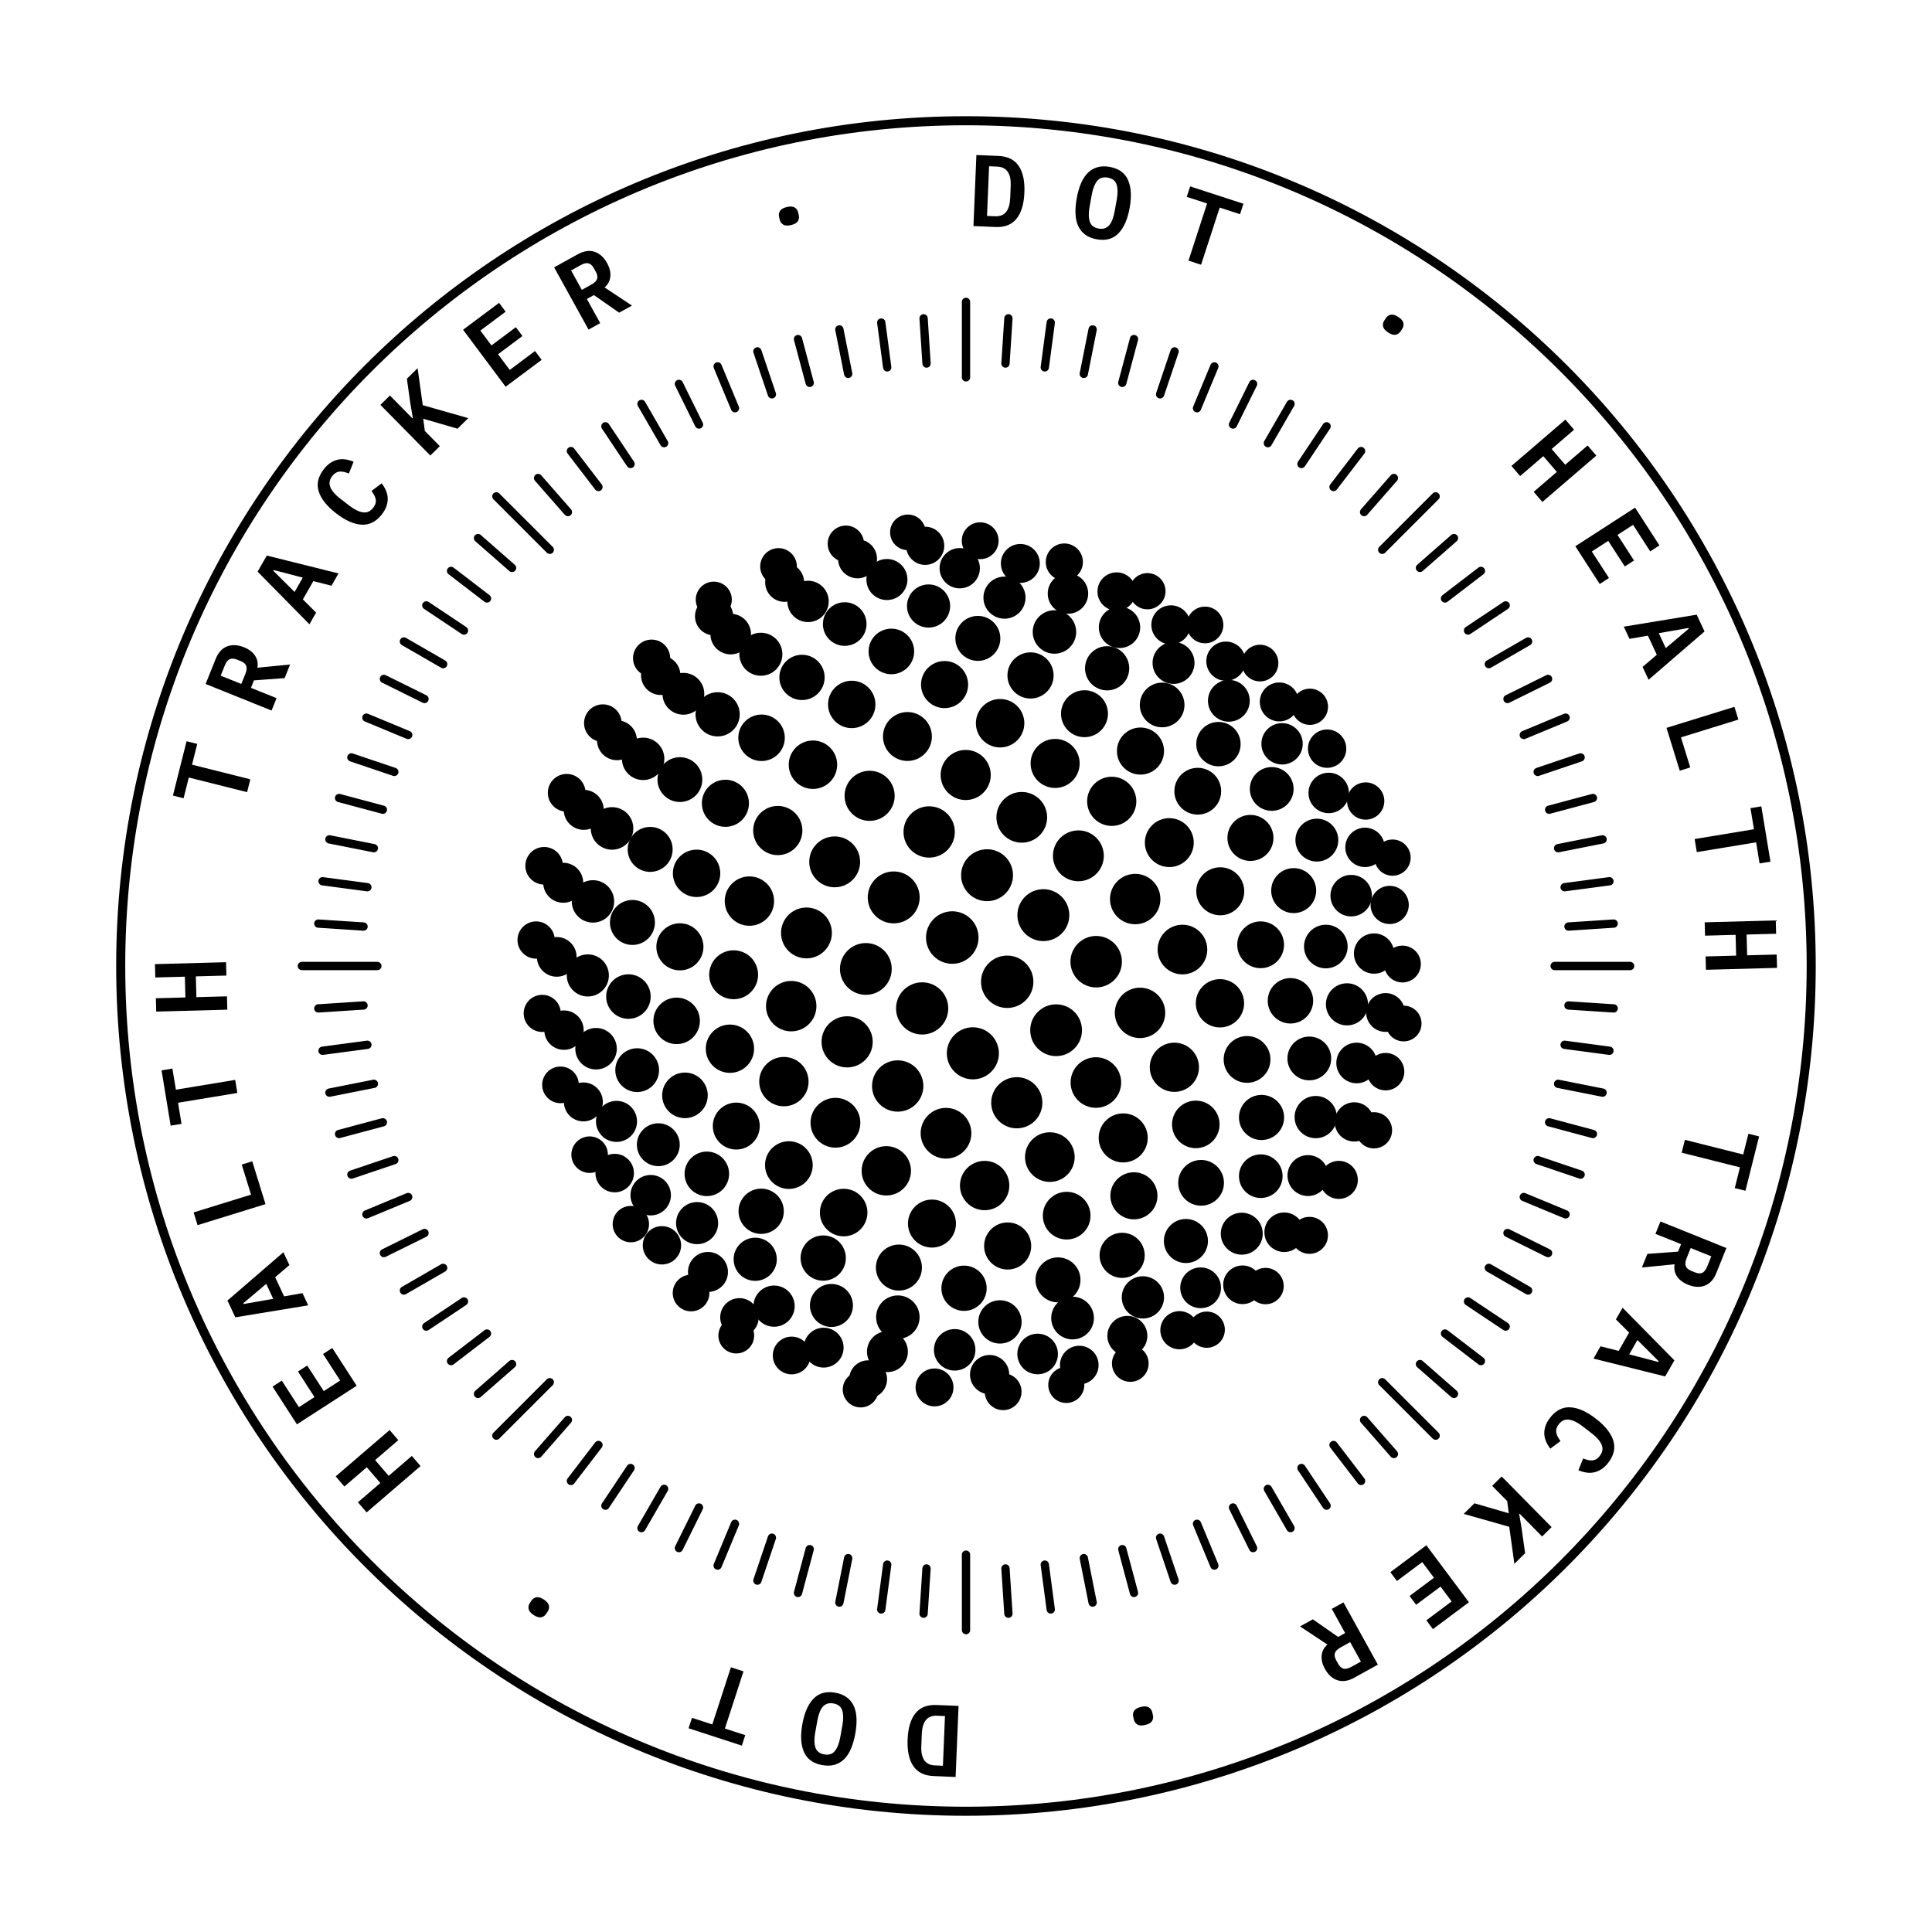
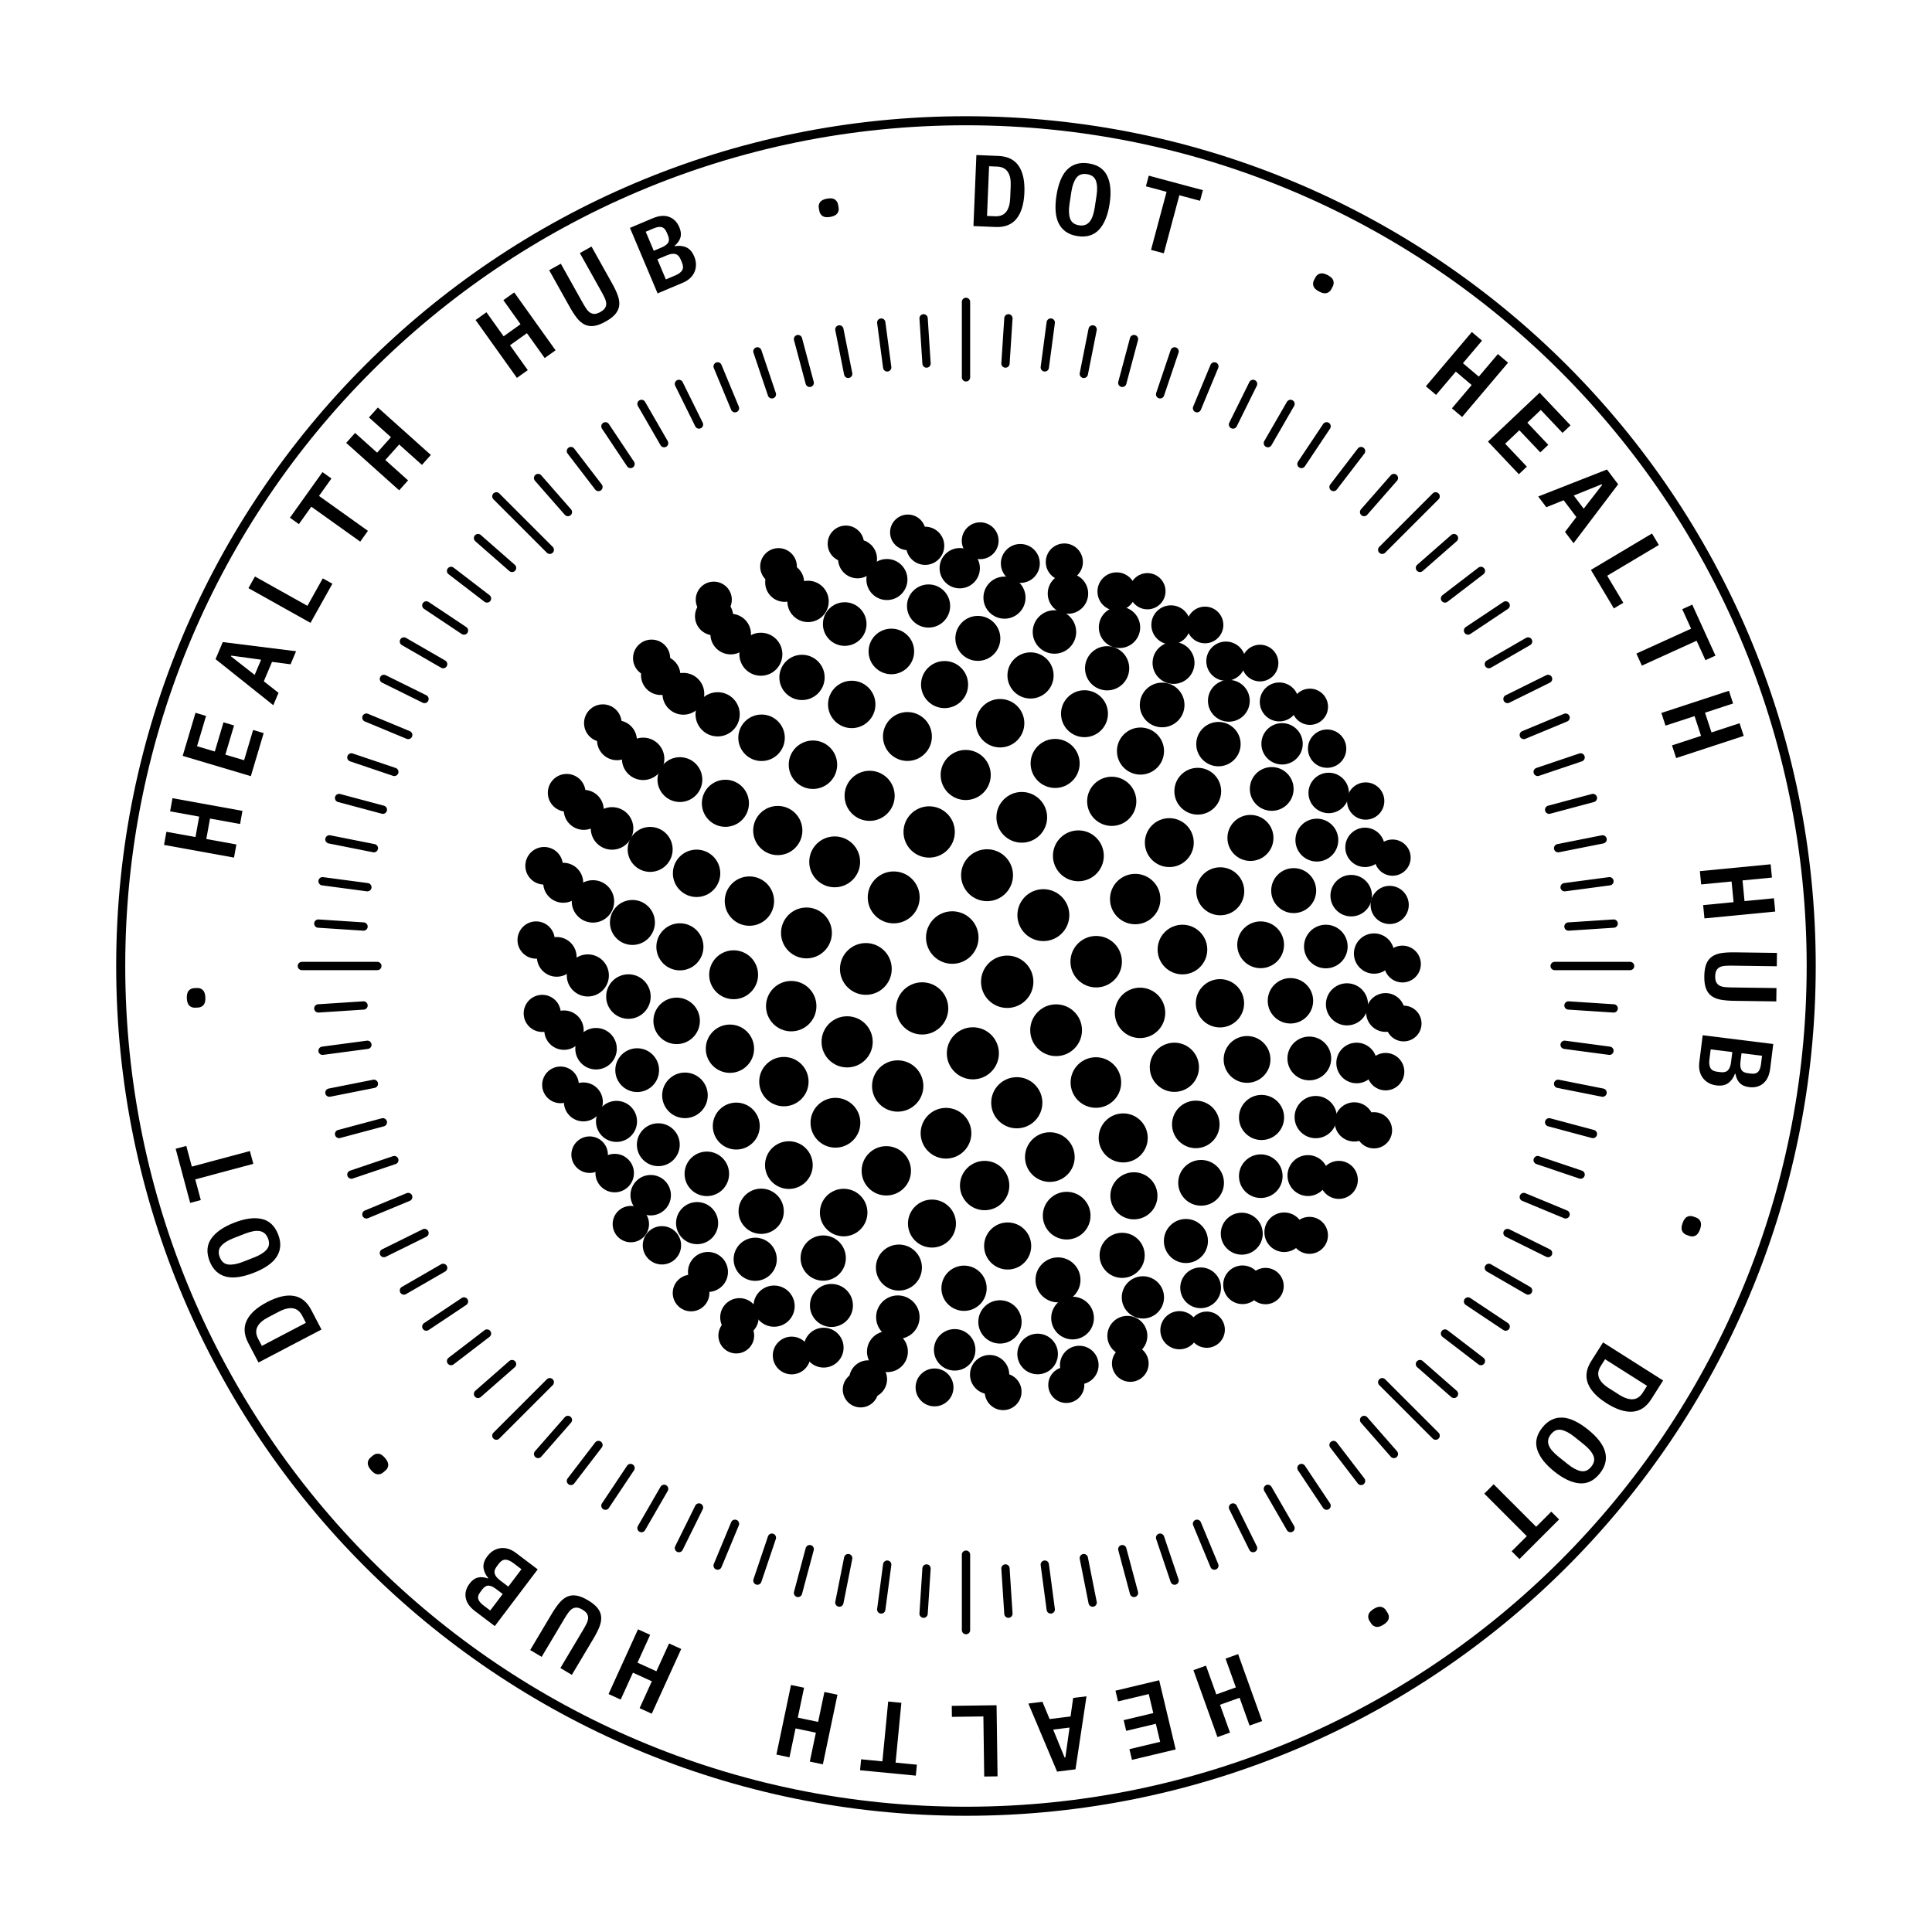
<svg xmlns="http://www.w3.org/2000/svg" viewBox="0 0 256 256" width="256" height="256">
-   <path d="M129.376 20.542 132.303 20.663Q134.138 20.739 134.984 21.99Q135.831 23.241 135.737 25.521Q135.642 27.814 134.695 28.984Q133.748 30.154 131.914 30.078L128.987 29.957ZM131.851 28.657Q132.822 28.697 133.314 28.082Q133.805 27.468 133.856 26.254L133.923 24.621Q133.973 23.421 133.534 22.768Q133.094 22.115 132.123 22.074L131.058 22.03L130.786 28.613ZM145.315 31.706Q144.412 31.544 143.806 31.099Q143.2 30.654 142.878 29.965Q142.556 29.276 142.511 28.349Q142.465 27.422 142.67 26.279Q142.873 25.15 143.24 24.29Q143.608 23.43 144.149 22.897Q144.691 22.363 145.414 22.157Q146.137 21.951 147.04 22.113Q148.847 22.438 149.471 23.853Q150.094 25.269 149.686 27.541Q149.277 29.813 148.2 30.922Q147.122 32.031 145.315 31.706ZM145.571 30.285Q146.036 30.368 146.387 30.246Q146.738 30.124 146.991 29.827Q147.243 29.529 147.417 29.06Q147.59 28.59 147.698 27.992L147.982 26.411Q148.197 25.215 147.956 24.459Q147.715 23.702 146.785 23.535Q145.855 23.368 145.365 23.993Q144.875 24.618 144.66 25.814L144.374 27.408Q144.159 28.604 144.4 29.361Q144.641 30.117 145.571 30.285ZM161.615 27.504 159.151 35.078 157.482 34.536 159.946 26.961 157.25 26.084 157.701 24.698 164.762 26.995 164.311 28.381ZM183.929 44.049Q183.345 43.66 183.263 43.248Q183.18 42.836 183.42 42.477L183.644 42.14Q183.884 41.78 184.296 41.698Q184.707 41.615 185.292 42.004Q185.876 42.393 185.958 42.805Q186.041 43.217 185.801 43.577L185.577 43.914Q185.337 44.273 184.926 44.356Q184.514 44.438 183.929 44.049ZM206.293 62.531 204.498 60.442 201.427 63.082 200.274 61.74 207.421 55.599 208.573 56.94 205.604 59.492 207.399 61.58 210.368 59.029 211.521 60.37 204.374 66.512 203.222 65.17ZM208.741 72.38 216.657 67.269 219.886 72.27 218.661 73.061 216.391 69.546 214.327 70.878 216.517 74.269 215.292 75.06 213.102 71.669 210.925 73.075 213.195 76.591 211.97 77.382ZM217.652 88.37 219.537 86.76 218.355 84.227 215.916 84.651 215.162 83.036 224.82 81.448 225.859 83.674 218.446 90.07ZM223.767 83.31 223.722 83.212 219.796 83.898 220.721 85.879ZM220.82 96.446 229.822 93.66 230.345 95.349 222.736 97.704 223.969 101.689 222.577 102.12ZM232.694 111.611 224.835 112.908 224.549 111.177 232.408 109.88 231.946 107.083 233.385 106.845 234.594 114.171 233.155 114.408ZM230.05 126.625 229.976 123.872 225.927 123.981 225.88 122.213 235.299 121.959 235.347 123.727 231.433 123.832 231.507 126.585 235.421 126.48 235.469 128.248 226.049 128.502 226.001 126.734ZM230.555 154.678 222.831 152.737 223.258 151.035 230.983 152.976 231.674 150.227 233.088 150.582 231.279 157.783 229.864 157.428ZM219.356 163.491 220.016 161.85 228.757 165.37 227.421 168.688Q226.907 169.966 225.908 170.35Q224.909 170.733 223.657 170.229Q222.693 169.841 222.214 169.132Q221.736 168.422 221.893 167.525L217.56 167.949L218.287 166.146L222.351 165.847L222.749 164.857ZM223.487 166.712Q223.22 167.375 223.373 167.772Q223.526 168.168 224.115 168.405L224.591 168.597Q225.179 168.834 225.565 168.654Q225.95 168.475 226.217 167.811L226.757 166.471L224.027 165.372ZM212.077 178.389 214.48 179.001 215.867 176.575 214.114 174.826 214.999 173.279 221.866 180.253 220.646 182.386 211.146 180.018ZM219.737 180.467 219.791 180.374 216.967 177.561 215.881 179.46ZM205.383 187.868Q206.511 186.402 208.056 186.476Q209.601 186.549 211.452 187.973Q213.292 189.39 213.764 190.869Q214.235 192.347 213.107 193.813Q212.679 194.369 212.204 194.677Q211.729 194.984 211.228 195.092Q210.727 195.201 210.202 195.12Q209.676 195.039 209.147 194.819L209.771 193.256Q210.086 193.378 210.384 193.455Q210.683 193.532 210.96 193.515Q211.237 193.498 211.493 193.354Q211.748 193.21 211.979 192.911Q212.539 192.183 212.226 191.439Q211.912 190.696 210.949 189.955L209.666 188.966Q208.703 188.225 207.903 188.113Q207.104 188 206.544 188.728Q206.314 189.027 206.24 189.311Q206.166 189.595 206.221 189.867Q206.276 190.139 206.426 190.408Q206.577 190.678 206.776 190.95L205.424 191.954Q205.076 191.499 204.863 191.011Q204.651 190.524 204.627 190.012Q204.604 189.5 204.78 188.962Q204.955 188.424 205.383 187.868ZM199.918 200.516 199.71 198.901 197.72 196.882 198.98 195.641 205.595 202.352 204.335 203.593 201.359 200.574 201.302 200.631 201.622 202.514 202.086 205.811 200.663 207.213 199.982 202.311 193.951 200.597 195.374 199.195ZM189 204.757 194.64 212.306 189.87 215.869 188.998 214.701 192.35 212.196 190.88 210.228 187.646 212.644 186.773 211.476 190.007 209.06 188.456 206.983 185.103 209.488 184.23 208.32ZM176.468 213.184 178.016 212.328 182.575 220.575 179.444 222.306Q178.239 222.972 177.222 222.64Q176.205 222.307 175.552 221.126Q175.049 220.216 175.126 219.364Q175.202 218.512 175.89 217.915L172.262 215.509L173.963 214.569L177.305 216.902L178.238 216.386ZM177.64 218.29Q177.014 218.636 176.883 219.04Q176.751 219.444 177.058 220L177.306 220.449Q177.613 221.004 178.026 221.108Q178.438 221.212 179.064 220.865L180.328 220.166L178.904 217.591ZM151.18 226.176Q151.863 226.015 152.22 226.236Q152.577 226.457 152.677 226.877L152.77 227.271Q152.869 227.692 152.648 228.049Q152.427 228.406 151.744 228.568Q151.061 228.729 150.704 228.508Q150.346 228.287 150.247 227.867L150.154 227.473Q150.055 227.052 150.276 226.695Q150.496 226.338 151.18 226.176ZM126.624 235.458 123.697 235.337Q121.862 235.261 121.016 234.01Q120.169 232.759 120.263 230.479Q120.358 228.186 121.305 227.016Q122.252 225.846 124.086 225.922L127.013 226.043ZM124.149 227.343Q123.178 227.303 122.686 227.918Q122.195 228.532 122.144 229.746L122.077 231.379Q122.027 232.579 122.466 233.232Q122.906 233.885 123.877 233.926L124.942 233.97L125.214 227.387ZM110.685 224.294Q111.588 224.456 112.194 224.901Q112.8 225.346 113.122 226.035Q113.444 226.724 113.489 227.651Q113.535 228.578 113.33 229.721Q113.127 230.85 112.76 231.71Q112.392 232.57 111.851 233.103Q111.309 233.637 110.586 233.843Q109.863 234.049 108.96 233.887Q107.153 233.562 106.529 232.147Q105.906 230.731 106.314 228.459Q106.723 226.187 107.8 225.078Q108.878 223.969 110.685 224.294ZM110.429 225.715Q109.964 225.632 109.613 225.754Q109.262 225.876 109.009 226.173Q108.757 226.471 108.583 226.94Q108.41 227.41 108.302 228.008L108.018 229.589Q107.803 230.785 108.044 231.541Q108.285 232.298 109.215 232.465Q110.145 232.632 110.635 232.007Q111.125 231.382 111.34 230.186L111.626 228.592Q111.841 227.396 111.6 226.639Q111.359 225.883 110.429 225.715ZM94.385 228.496 96.849 220.922 98.518 221.464 96.054 229.039 98.75 229.916 98.299 231.302 91.238 229.005 91.689 227.619ZM72.071 211.951Q72.655 212.34 72.737 212.752Q72.82 213.164 72.58 213.523L72.356 213.86Q72.116 214.22 71.704 214.302Q71.293 214.385 70.708 213.996Q70.124 213.607 70.042 213.195Q69.959 212.783 70.199 212.423L70.423 212.086Q70.663 211.727 71.074 211.644Q71.486 211.562 72.071 211.951ZM49.707 193.469 51.502 195.558 54.573 192.918 55.726 194.26 48.579 200.401 47.427 199.06 50.396 196.508 48.601 194.42 45.632 196.971 44.479 195.63 51.626 189.488 52.778 190.83ZM47.259 183.62 39.343 188.731 36.114 183.73 37.339 182.939 39.609 186.454 41.673 185.122 39.483 181.731 40.708 180.94 42.898 184.331 45.075 182.925 42.805 179.409 44.03 178.618ZM38.348 167.63 36.463 169.24 37.645 171.773 40.084 171.349 40.838 172.964 31.18 174.552 30.141 172.326 37.554 165.93ZM32.233 172.69 32.278 172.788 36.204 172.102 35.279 170.121ZM35.18 159.554 26.178 162.34 25.655 160.651 33.264 158.296 32.031 154.311 33.423 153.88ZM23.306 144.389 31.165 143.092 31.451 144.823 23.592 146.12 24.054 148.917 22.615 149.155 21.406 141.829 22.845 141.592ZM25.95 129.375 26.024 132.128 30.073 132.019 30.12 133.787 20.701 134.041 20.653 132.273 24.567 132.168 24.493 129.415 20.579 129.52 20.531 127.752 29.951 127.498 29.999 129.266ZM25.445 101.322 33.169 103.263 32.742 104.965 25.017 103.024 24.326 105.773 22.912 105.418 24.721 98.217 26.136 98.572ZM36.644 92.509 35.984 94.15 27.243 90.63 28.579 87.312Q29.093 86.034 30.092 85.65Q31.091 85.267 32.343 85.771Q33.307 86.159 33.786 86.868Q34.264 87.578 34.107 88.475L38.44 88.051L37.713 89.854L33.649 90.153L33.251 91.143ZM32.513 89.288Q32.78 88.625 32.627 88.228Q32.474 87.832 31.885 87.595L31.409 87.403Q30.821 87.166 30.435 87.346Q30.05 87.525 29.783 88.189L29.243 89.529L31.973 90.628ZM43.923 77.611 41.52 76.999 40.133 79.425 41.886 81.174 41.001 82.721 34.134 75.747 35.354 73.614 44.854 75.982ZM36.263 75.533 36.209 75.626 39.033 78.439 40.119 76.54ZM50.617 68.132Q49.489 69.598 47.944 69.524Q46.399 69.451 44.548 68.027Q42.708 66.61 42.236 65.131Q41.765 63.653 42.893 62.187Q43.321 61.631 43.796 61.323Q44.271 61.016 44.772 60.908Q45.273 60.799 45.798 60.88Q46.324 60.961 46.853 61.181L46.229 62.744Q45.914 62.622 45.616 62.545Q45.317 62.468 45.04 62.485Q44.763 62.502 44.507 62.646Q44.252 62.79 44.021 63.089Q43.461 63.817 43.774 64.561Q44.088 65.304 45.051 66.045L46.334 67.034Q47.297 67.775 48.097 67.887Q48.896 68 49.456 67.272Q49.686 66.973 49.76 66.689Q49.834 66.405 49.779 66.133Q49.724 65.861 49.574 65.592Q49.423 65.322 49.224 65.05L50.576 64.046Q50.924 64.501 51.137 64.989Q51.349 65.476 51.373 65.988Q51.396 66.5 51.22 67.038Q51.045 67.576 50.617 68.132ZM56.082 55.484 56.29 57.099 58.28 59.118 57.02 60.359 50.405 53.648 51.665 52.407 54.641 55.426 54.698 55.369 54.378 53.486 53.914 50.189 55.337 48.787 56.018 53.689 62.049 55.403 60.626 56.805ZM67 51.243 61.36 43.694 66.13 40.131 67.002 41.299 63.65 43.804 65.12 45.772 68.354 43.356 69.227 44.524 65.993 46.94 67.544 49.017 70.897 46.512 71.77 47.68ZM79.532 42.816 77.984 43.672 73.425 35.425 76.556 33.694Q77.761 33.028 78.778 33.36Q79.795 33.693 80.448 34.874Q80.951 35.784 80.874 36.636Q80.798 37.488 80.11 38.085L83.738 40.491L82.037 41.431L78.695 39.098L77.762 39.614ZM78.36 37.71Q78.986 37.364 79.117 36.96Q79.249 36.556 78.942 36L78.694 35.551Q78.387 34.996 77.974 34.892Q77.562 34.788 76.936 35.135L75.672 35.834L77.096 38.409ZM104.82 29.824Q104.137 29.985 103.78 29.764Q103.423 29.543 103.323 29.123L103.23 28.729Q103.131 28.308 103.352 27.951Q103.573 27.594 104.256 27.432Q104.939 27.271 105.296 27.492Q105.654 27.713 105.753 28.133L105.846 28.527Q105.945 28.948 105.724 29.305Q105.504 29.662 104.82 29.824Z" fill="#000" />
+   <path d="M129.376 20.542 132.303 20.663Q134.138 20.739 134.984 21.99Q135.831 23.241 135.737 25.521Q135.642 27.814 134.695 28.984Q133.748 30.154 131.914 30.078L128.987 29.957ZM131.851 28.657Q132.822 28.697 133.314 28.082Q133.805 27.468 133.856 26.254L133.923 24.621Q133.973 23.421 133.534 22.768Q133.094 22.115 132.123 22.074L131.058 22.03L130.786 28.613ZM142.771 31.284Q141.864 31.145 141.247 30.716Q140.629 30.287 140.289 29.607Q139.949 28.927 139.879 28.001Q139.809 27.075 139.984 25.928Q140.157 24.793 140.502 23.924Q140.846 23.055 141.374 22.507Q141.901 21.96 142.618 21.735Q143.336 21.51 144.243 21.648Q146.058 21.925 146.718 23.324Q147.379 24.722 147.03 27.004Q146.682 29.286 145.634 30.423Q144.586 31.561 142.771 31.284ZM142.99 29.856Q143.457 29.927 143.804 29.796Q144.152 29.664 144.397 29.36Q144.641 29.056 144.802 28.582Q144.963 28.109 145.055 27.508L145.298 25.92Q145.481 24.719 145.22 23.969Q144.959 23.219 144.025 23.076Q143.091 22.934 142.618 23.571Q142.145 24.209 141.961 25.41L141.717 27.012Q141.533 28.213 141.794 28.963Q142.055 29.713 142.99 29.856ZM156.272 25.872 154.211 33.566 152.516 33.112 154.577 25.418 151.839 24.685 152.216 23.276 159.388 25.198 159.011 26.606ZM174.784 38.629Q174.162 38.303 174.036 37.903Q173.911 37.502 174.111 37.119L174.299 36.76Q174.499 36.377 174.9 36.252Q175.301 36.127 175.923 36.452Q176.545 36.778 176.67 37.179Q176.796 37.58 176.595 37.962L176.408 38.321Q176.207 38.704 175.806 38.829Q175.406 38.955 174.784 38.629ZM195.005 51.017 192.903 49.237 190.286 52.327 188.936 51.184 195.026 43.994 196.376 45.137 193.846 48.124 195.947 49.904 198.477 46.916 199.827 48.059 193.737 55.25 192.387 54.107ZM197.165 58.511 204.009 52.034 208.102 56.358 207.043 57.36 204.166 54.32 202.381 56.009 205.156 58.941 204.097 59.943 201.322 57.011 199.44 58.793 202.316 61.833 201.257 62.835ZM207.371 70.482 208.877 68.513 207.191 66.284 204.895 67.209 203.82 65.788 212.931 62.213 214.413 64.173 208.503 71.978ZM212.292 64.254 212.226 64.168 208.531 65.66 209.85 67.404ZM210.805 75.515 218.899 70.691 219.805 72.211 212.962 76.288 215.098 79.871 213.845 80.618ZM224.807 84.899 217.558 88.199 216.831 86.601 224.08 83.302 222.906 80.721 224.233 80.117 227.309 86.875 225.982 87.479ZM225.397 97.505 224.539 94.888 220.69 96.15 220.139 94.47 229.093 91.533 229.644 93.214 225.924 94.434 226.782 97.051 230.502 95.83 231.053 97.511 222.1 100.447 221.549 98.767ZM229.708 119.542 229.443 116.801 225.412 117.191 225.241 115.43 234.621 114.523 234.791 116.283 230.894 116.66 231.159 119.401 235.056 119.024 235.227 120.785 225.847 121.692 225.677 119.932ZM235.433 128.035 229.561 127.954Q229.034 127.947 228.615 127.975Q228.196 128.003 227.904 128.14Q227.612 128.278 227.446 128.566Q227.28 128.854 227.273 129.367Q227.266 129.88 227.424 130.172Q227.582 130.465 227.87 130.611Q228.159 130.756 228.577 130.796Q228.995 130.835 229.521 130.843L235.393 130.923L235.369 132.692L229.767 132.615Q228.768 132.601 228.027 132.469Q227.286 132.337 226.792 131.98Q226.297 131.622 226.056 130.991Q225.815 130.359 225.829 129.347Q225.843 128.335 226.101 127.71Q226.359 127.086 226.864 126.742Q227.368 126.398 228.112 126.287Q228.856 126.175 229.855 126.189L235.457 126.266ZM234.966 138.339 234.56 141.594Q234.394 142.921 233.642 143.555Q232.89 144.189 231.751 144.047Q230.947 143.947 230.514 143.491Q230.081 143.036 229.957 142.286L229.89 142.278Q229.584 143.097 228.994 143.52Q228.404 143.943 227.439 143.822Q226.85 143.749 226.398 143.495Q225.947 143.242 225.643 142.843Q225.339 142.445 225.214 141.919Q225.089 141.394 225.167 140.764L225.615 137.174ZM226.507 140.387Q226.415 141.123 226.644 141.526Q226.872 141.929 227.542 142.012L227.984 142.067Q228.641 142.149 228.961 141.815Q229.282 141.481 229.374 140.744L229.541 139.404L226.674 139.047ZM230.621 140.668Q230.533 141.378 230.745 141.752Q230.957 142.125 231.586 142.203L232.028 142.258Q232.658 142.337 232.955 142.027Q233.252 141.717 233.341 141.007L233.479 139.895L230.76 139.556ZM222.95 162.065Q223.187 161.404 223.567 161.225Q223.947 161.045 224.353 161.191L224.734 161.328Q225.141 161.474 225.32 161.854Q225.5 162.234 225.262 162.894Q225.025 163.555 224.646 163.734Q224.266 163.914 223.859 163.768L223.478 163.631Q223.071 163.485 222.892 163.105Q222.713 162.726 222.95 162.065ZM220.373 182.921 218.805 185.395Q217.822 186.946 216.315 187.054Q214.808 187.162 212.881 185.94Q210.943 184.711 210.403 183.306Q209.863 181.901 210.846 180.351L212.414 177.876ZM212.108 181.007Q211.588 181.828 211.874 182.561Q212.161 183.294 213.187 183.944L214.567 184.819Q215.582 185.462 216.367 185.408Q217.152 185.355 217.673 184.534L218.244 183.633L212.679 180.106ZM204.373 189.151Q204.947 188.434 205.627 188.114Q206.307 187.794 207.066 187.839Q207.825 187.885 208.662 188.287Q209.499 188.689 210.405 189.415Q211.301 190.132 211.881 190.865Q212.462 191.598 212.672 192.328Q212.883 193.059 212.719 193.792Q212.556 194.526 211.982 195.243Q210.834 196.676 209.293 196.549Q207.752 196.422 205.95 194.979Q204.148 193.536 203.687 192.06Q203.226 190.584 204.373 189.151ZM205.501 190.054Q205.205 190.422 205.145 190.789Q205.085 191.156 205.226 191.52Q205.367 191.883 205.697 192.26Q206.027 192.636 206.501 193.016L207.755 194.02Q208.704 194.78 209.484 194.929Q210.264 195.078 210.854 194.34Q211.445 193.602 211.129 192.874Q210.813 192.145 209.865 191.386L208.6 190.373Q207.652 189.614 206.871 189.465Q206.091 189.316 205.501 190.054ZM202.309 203.548 196.677 197.916 197.918 196.675 203.55 202.307 205.554 200.303 206.585 201.334 201.335 206.584 200.304 205.553ZM182.006 213.201Q182.599 212.825 183.008 212.917Q183.418 213.009 183.65 213.374L183.866 213.716Q184.098 214.081 184.006 214.491Q183.914 214.901 183.321 215.276Q182.728 215.652 182.318 215.56Q181.908 215.469 181.677 215.104L181.46 214.762Q181.229 214.397 181.321 213.987Q181.413 213.577 182.006 213.201ZM161.167 224.52 163.759 223.59 162.392 219.777 164.056 219.18 167.239 228.05 165.574 228.647 164.252 224.962 161.66 225.892 162.982 229.577 161.317 230.174 158.135 221.305 159.799 220.708ZM153.597 222.643 155.784 231.809 149.993 233.191 149.655 231.773 153.725 230.801 153.155 228.412 149.229 229.348 148.89 227.93 152.817 226.993 152.215 224.472 148.144 225.444 147.806 224.025ZM138.127 225.496 139.079 227.785 141.852 227.44 142.199 224.988 143.968 224.768 142.508 234.446 140.069 234.75 136.265 225.728ZM141.06 232.871 141.167 232.858 141.722 228.912 139.552 229.182ZM132.051 225.953 132.181 235.376 130.413 235.4 130.303 227.436 126.132 227.493 126.112 226.035ZM116.923 233.388 117.69 225.46 119.437 225.629 118.67 233.557 121.492 233.83 121.351 235.281 113.961 234.566 114.101 233.115ZM105.711 227.596 108.406 228.161 109.238 224.197 110.968 224.56 109.035 233.782 107.304 233.419 108.107 229.588 105.412 229.023 104.609 232.854 102.878 232.491 104.811 223.269 106.542 223.632ZM84.471 220.311 86.977 221.452 88.655 217.766 90.265 218.498 86.361 227.075 84.752 226.342 86.373 222.779 83.867 221.638 82.245 225.201 80.635 224.469 84.539 215.892 86.149 216.625ZM74.254 221.022 77.26 215.977Q77.529 215.525 77.714 215.148Q77.9 214.771 77.926 214.45Q77.953 214.128 77.787 213.84Q77.62 213.552 77.18 213.29Q76.739 213.027 76.407 213.018Q76.074 213.008 75.804 213.185Q75.534 213.362 75.291 213.704Q75.047 214.046 74.778 214.498L71.772 219.543L70.253 218.638L73.12 213.825Q73.632 212.967 74.116 212.391Q74.601 211.816 75.158 211.566Q75.715 211.317 76.382 211.424Q77.049 211.53 77.919 212.049Q78.789 212.567 79.2 213.103Q79.612 213.639 79.658 214.247Q79.703 214.856 79.428 215.556Q79.152 216.256 78.641 217.114L75.773 221.927ZM65.563 215.465 62.947 213.486Q61.881 212.68 61.708 211.711Q61.535 210.743 62.228 209.827Q62.716 209.181 63.327 209.034Q63.938 208.887 64.65 209.154L64.69 209.1Q64.134 208.426 64.063 207.703Q63.992 206.981 64.578 206.206Q64.936 205.732 65.381 205.468Q65.827 205.204 66.324 205.139Q66.821 205.075 67.339 205.23Q67.856 205.385 68.362 205.767L71.248 207.95ZM68.019 207.116Q67.427 206.668 66.964 206.665Q66.501 206.662 66.094 207.2L65.825 207.555Q65.426 208.083 65.555 208.528Q65.684 208.972 66.277 209.42L67.353 210.235L69.096 207.931ZM65.718 210.538Q65.148 210.107 64.719 210.104Q64.289 210.101 63.906 210.607L63.638 210.962Q63.255 211.468 63.375 211.88Q63.495 212.292 64.065 212.724L64.959 213.4L66.612 211.214ZM51.024 193.197Q51.478 193.732 51.443 194.151Q51.409 194.569 51.079 194.849L50.77 195.11Q50.44 195.39 50.022 195.355Q49.603 195.32 49.149 194.785Q48.696 194.249 48.73 193.83Q48.765 193.412 49.095 193.132L49.404 192.871Q49.733 192.592 50.152 192.626Q50.57 192.661 51.024 193.197ZM34.251 180.537 32.892 177.942Q32.04 176.315 32.7 174.956Q33.36 173.597 35.382 172.539Q37.415 171.475 38.902 171.71Q40.389 171.945 41.24 173.571L42.599 176.167ZM40.041 174.336Q39.59 173.475 38.812 173.357Q38.034 173.239 36.957 173.802L35.51 174.56Q34.446 175.117 34.099 175.824Q33.753 176.531 34.204 177.392L34.699 178.337L40.535 175.281ZM36.855 163.566Q37.189 164.421 37.126 165.17Q37.064 165.919 36.645 166.554Q36.226 167.188 35.459 167.712Q34.692 168.236 33.611 168.658Q32.542 169.075 31.617 169.211Q30.692 169.347 29.954 169.164Q29.216 168.981 28.662 168.473Q28.109 167.964 27.775 167.109Q27.108 165.399 27.988 164.128Q28.869 162.856 31.02 162.017Q33.17 161.178 34.679 161.517Q36.188 161.855 36.855 163.566ZM35.51 164.091Q35.338 163.651 35.05 163.415Q34.763 163.18 34.377 163.12Q33.992 163.06 33.501 163.158Q33.01 163.255 32.444 163.476L30.947 164.06Q29.815 164.501 29.296 165.103Q28.777 165.704 29.121 166.584Q29.464 167.464 30.253 167.555Q31.042 167.646 32.174 167.204L33.683 166.615Q34.815 166.173 35.334 165.572Q35.853 164.971 35.51 164.091ZM25.419 154.579 33.112 152.518 33.567 154.213 25.873 156.274 26.607 159.013 25.199 159.39 23.277 152.218 24.685 151.841ZM27.211 132.17Q27.24 132.871 26.955 133.18Q26.671 133.489 26.239 133.507L25.835 133.524Q25.403 133.542 25.094 133.257Q24.785 132.973 24.756 132.271Q24.727 131.57 25.011 131.261Q25.296 130.952 25.727 130.934L26.132 130.917Q26.564 130.899 26.873 131.184Q27.182 131.468 27.211 132.17ZM27.828 108.464 27.337 111.174 31.323 111.895 31.007 113.636 21.735 111.957 22.05 110.217 25.903 110.914 26.393 108.204 22.541 107.507 22.856 105.766 32.128 107.445 31.813 109.185ZM33.238 102.846 24.207 100.157 25.905 94.451 27.303 94.867 26.109 98.878 28.464 99.579 29.615 95.71 31.013 96.126 29.861 99.995 32.345 100.735 33.539 96.724 34.937 97.14ZM38.502 88.022 36.044 87.702 34.957 90.276 36.906 91.803 36.213 93.444 28.561 87.341 29.517 85.078 39.232 86.293ZM30.649 86.874 30.607 86.974 33.747 89.428 34.598 87.413ZM41.144 82.532 32.92 77.933 33.783 76.389 40.735 80.276 42.77 76.635 44.043 77.347ZM42.27 65.713 48.752 70.341 47.732 71.769 41.25 67.141 39.603 69.449 38.416 68.601 42.731 62.558 43.917 63.406ZM52.892 58.899 51.055 60.951 54.072 63.653 52.892 64.97 45.872 58.684 47.052 57.367 49.969 59.979 51.806 57.927 48.889 55.315 50.069 53.998 57.089 60.284 55.909 61.601ZM69.821 44.147 67.58 45.747 69.933 49.044 68.494 50.071 63.018 42.402 64.457 41.375 66.732 44.561 68.974 42.961 66.699 39.774 68.138 38.747 73.614 46.416 72.174 47.443ZM74.314 34.943 77.18 40.069Q77.437 40.528 77.67 40.877Q77.904 41.226 78.169 41.41Q78.435 41.594 78.767 41.594Q79.1 41.594 79.547 41.344Q79.995 41.093 80.169 40.81Q80.344 40.527 80.326 40.205Q80.308 39.882 80.133 39.5Q79.958 39.119 79.701 38.659L76.835 33.533L78.379 32.67L81.113 37.56Q81.601 38.432 81.857 39.14Q82.113 39.847 82.051 40.454Q81.988 41.061 81.562 41.586Q81.136 42.11 80.252 42.604Q79.368 43.098 78.699 43.187Q78.029 43.275 77.479 43.011Q76.929 42.746 76.46 42.157Q75.992 41.568 75.504 40.696L72.77 35.806ZM83.471 30.196 86.493 28.919Q87.724 28.399 88.65 28.734Q89.575 29.069 90.022 30.126Q90.337 30.872 90.159 31.474Q89.981 32.077 89.394 32.56L89.42 32.622Q90.282 32.478 90.943 32.777Q91.605 33.077 91.983 33.972Q92.214 34.519 92.22 35.037Q92.226 35.555 92.033 36.017Q91.84 36.48 91.448 36.851Q91.055 37.222 90.47 37.469L87.137 38.876ZM89.474 36.497Q90.158 36.208 90.392 35.809Q90.626 35.41 90.364 34.788L90.19 34.377Q89.933 33.768 89.483 33.657Q89.034 33.547 88.35 33.836L87.106 34.361L88.23 37.022ZM87.66 32.793Q88.32 32.515 88.537 32.145Q88.754 31.775 88.507 31.19L88.334 30.78Q88.087 30.195 87.67 30.093Q87.253 29.99 86.594 30.269L85.562 30.705L86.628 33.229ZM110.026 28.739Q109.335 28.864 108.99 28.624Q108.645 28.385 108.568 27.96L108.496 27.562Q108.419 27.136 108.658 26.791Q108.897 26.446 109.588 26.321Q110.279 26.196 110.624 26.435Q110.969 26.675 111.046 27.1L111.118 27.498Q111.195 27.923 110.956 28.268Q110.717 28.614 110.026 28.739Z" fill="#000" />
  <path d="M128.00 48.00L128.00 42.00M133.23 48.17L133.62 42.18M138.44 48.68L139.23 42.74M143.61 49.54L144.78 43.65M148.71 50.73L150.26 44.93M153.72 52.25L155.64 46.56M158.61 54.09L160.91 48.55M163.38 56.25L166.04 50.87M168.00 58.72L171.00 53.52M172.45 61.48L175.78 56.49M176.70 64.53L180.35 59.77M180.75 67.85L184.70 63.34M184.57 71.43L188.81 67.19M188.15 75.25L192.66 71.30M191.47 79.30L196.23 75.65M194.52 83.55L199.51 80.22M197.28 88.00L202.48 85.00M199.75 92.62L205.13 89.96M201.91 97.39L207.45 95.09M203.75 102.28L209.44 100.36M205.27 107.29L211.07 105.74M206.46 112.39L212.35 111.22M207.32 117.56L213.26 116.77M207.83 122.77L213.82 122.38M208.00 128.00L214.00 128.00M207.83 133.23L213.82 133.62M207.32 138.44L213.26 139.23M206.46 143.61L212.35 144.78M205.27 148.71L211.07 150.26M203.75 153.72L209.44 155.64M201.91 158.61L207.45 160.91M199.75 163.38L205.13 166.04M197.28 168.00L202.48 171.00M194.52 172.45L199.51 175.78M191.47 176.70L196.23 180.35M188.15 180.75L192.66 184.70M184.57 184.57L188.81 188.81M180.75 188.15L184.70 192.66M176.70 191.47L180.35 196.23M172.45 194.52L175.78 199.51M168.00 197.28L171.00 202.48M163.38 199.75L166.04 205.13M158.61 201.91L160.91 207.45M153.72 203.75L155.64 209.44M148.71 205.27L150.26 211.07M143.61 206.46L144.78 212.35M138.44 207.32L139.23 213.26M133.23 207.83L133.62 213.82M128.00 208.00L128.00 214.00M122.77 207.83L122.38 213.82M117.56 207.32L116.77 213.26M112.39 206.46L111.22 212.35M107.29 205.27L105.74 211.07M102.28 203.75L100.36 209.44M97.39 201.91L95.09 207.45M92.62 199.75L89.96 205.13M88.00 197.28L85.00 202.48M83.55 194.52L80.22 199.51M79.30 191.47L75.65 196.23M75.25 188.15L71.30 192.66M71.43 184.57L67.19 188.81M67.85 180.75L63.34 184.70M64.53 176.70L59.77 180.35M61.48 172.45L56.49 175.78M58.72 168.00L53.52 171.00M56.25 163.38L50.87 166.04M54.09 158.61L48.55 160.91M52.25 153.72L46.56 155.64M50.73 148.71L44.93 150.26M49.54 143.61L43.65 144.78M48.68 138.44L42.74 139.23M48.17 133.23L42.18 133.62M48.00 128.00L42.00 128.00M48.17 122.77L42.18 122.38M48.68 117.56L42.74 116.77M49.54 112.39L43.65 111.22M50.73 107.29L44.93 105.74M52.25 102.28L46.56 100.36M54.09 97.39L48.55 95.09M56.25 92.62L50.87 89.96M58.72 88.00L53.52 85.00M61.48 83.55L56.49 80.22M64.53 79.30L59.77 75.65M67.85 75.25L63.34 71.30M71.43 71.43L67.19 67.19M75.25 67.85L71.30 63.34M79.30 64.53L75.65 59.77M83.55 61.48L80.22 56.49M88.00 58.72L85.00 53.52M92.62 56.25L89.96 50.87M97.39 54.09L95.09 48.55M102.28 52.25L100.36 46.56M107.29 50.73L105.74 44.93M112.39 49.54L111.22 43.65M117.56 48.68L116.77 42.74M122.77 48.17L122.38 42.18M128.00 50.00L128.00 40.00M183.15 72.85L190.23 65.77M206.00 128.00L216.00 128.00M183.15 183.15L190.23 190.23M128.00 206.00L128.00 216.00M72.85 183.15L65.77 190.23M50.00 128.00L40.00 128.00M72.85 72.85L65.77 65.77" fill="none" stroke="#000" stroke-width="1.1" stroke-linecap="round" />
  <path d="M128 16A112 112 0 1 1 127.99 16" fill="none" stroke="#000" stroke-width="1.2" stroke-linecap="round" />
  <g fill="#000">
    <circle cx="131.13" cy="182.14" r="2.60" />
    <circle cx="126.50" cy="178.86" r="2.75" />
    <circle cx="123.83" cy="183.84" r="2.51" />
    <circle cx="137.49" cy="179.41" r="2.69" />
    <circle cx="117.59" cy="179.10" r="2.71" />
    <circle cx="132.92" cy="184.41" r="2.44" />
    <circle cx="132.50" cy="175.16" r="2.87" />
    <circle cx="115.03" cy="182.76" r="2.51" />
    <circle cx="143.01" cy="180.88" r="2.56" />
    <circle cx="118.97" cy="174.53" r="2.88" />
    <circle cx="142.12" cy="174.65" r="2.83" />
    <circle cx="109.14" cy="178.57" r="2.64" />
    <circle cx="141.29" cy="183.51" r="2.39" />
    <circle cx="127.74" cy="170.70" r="3.00" />
    <circle cx="114.04" cy="184.12" r="2.37" />
    <circle cx="149.38" cy="177.01" r="2.65" />
    <circle cx="110.17" cy="172.98" r="2.85" />
    <circle cx="140.19" cy="169.59" r="2.98" />
    <circle cx="104.90" cy="179.61" r="2.50" />
    <circle cx="149.77" cy="180.67" r="2.43" />
    <circle cx="119.11" cy="167.96" r="3.05" />
    <circle cx="151.44" cy="171.91" r="2.80" />
    <circle cx="102.57" cy="173.07" r="2.73" />
    <circle cx="133.52" cy="165.10" r="3.12" />
    <circle cx="156.28" cy="176.26" r="2.53" />
    <circle cx="109.08" cy="166.70" r="3.00" />
    <circle cx="148.69" cy="166.34" r="2.99" />
    <circle cx="97.98" cy="174.56" r="2.55" />
    <circle cx="123.49" cy="162.13" r="3.18" />
    <circle cx="159.09" cy="170.64" r="2.70" />
    <circle cx="100.07" cy="166.86" r="2.86" />
    <circle cx="141.34" cy="161.08" r="3.16" />
    <circle cx="97.56" cy="176.97" r="2.37" />
    <circle cx="159.90" cy="176.19" r="2.40" />
    <circle cx="111.79" cy="160.67" r="3.15" />
    <circle cx="157.14" cy="164.44" r="2.92" />
    <circle cx="93.81" cy="168.54" r="2.65" />
    <circle cx="130.47" cy="157.09" r="3.27" />
    <circle cx="164.64" cy="170.24" r="2.56" />
    <circle cx="100.86" cy="160.50" r="3.00" />
    <circle cx="150.25" cy="158.45" r="3.12" />
    <circle cx="91.57" cy="171.33" r="2.43" />
    <circle cx="117.44" cy="155.14" r="3.27" />
    <circle cx="164.54" cy="163.47" r="2.78" />
    <circle cx="92.37" cy="162.07" r="2.79" />
    <circle cx="139.11" cy="153.32" r="3.29" />
    <circle cx="167.69" cy="170.41" r="2.41" />
    <circle cx="104.53" cy="154.38" r="3.16" />
    <circle cx="159.15" cy="156.73" r="3.03" />
    <circle cx="87.71" cy="165.01" r="2.54" />
    <circle cx="125.35" cy="150.16" r="3.36" />
    <circle cx="170.16" cy="163.28" r="2.62" />
    <circle cx="93.66" cy="155.54" r="2.95" />
    <circle cx="148.83" cy="150.78" r="3.25" />
    <circle cx="110.70" cy="148.77" r="3.30" />
    <circle cx="167.06" cy="155.85" r="2.89" />
    <circle cx="86.22" cy="158.37" r="2.68" />
    <circle cx="134.73" cy="146.12" r="3.39" />
    <circle cx="173.51" cy="163.69" r="2.45" />
    <circle cx="97.56" cy="149.21" r="3.11" />
    <circle cx="158.45" cy="148.99" r="3.15" />
    <circle cx="83.59" cy="162.20" r="2.41" />
    <circle cx="118.95" cy="143.90" r="3.40" />
    <circle cx="173.31" cy="155.77" r="2.71" />
    <circle cx="87.23" cy="151.68" r="2.84" />
    <circle cx="145.21" cy="143.44" r="3.35" />
    <circle cx="103.87" cy="143.32" r="3.27" />
    <circle cx="167.16" cy="148.07" r="2.99" />
    <circle cx="81.45" cy="155.44" r="2.55" />
    <circle cx="128.91" cy="139.57" r="3.45" />
    <circle cx="177.40" cy="156.34" r="2.52" />
    <circle cx="90.76" cy="145.14" r="3.02" />
    <circle cx="155.61" cy="141.42" r="3.26" />
    <circle cx="112.25" cy="138.05" r="3.39" />
    <circle cx="174.34" cy="148.02" r="2.80" />
    <circle cx="81.69" cy="148.59" r="2.72" />
    <circle cx="139.94" cy="136.51" r="3.43" />
    <circle cx="96.72" cy="138.96" r="3.20" />
    <circle cx="165.24" cy="140.38" r="3.10" />
    <circle cx="78.13" cy="153.00" r="2.42" />
    <circle cx="122.19" cy="133.62" r="3.46" />
    <circle cx="179.45" cy="148.66" r="2.60" />
    <circle cx="84.43" cy="141.80" r="2.90" />
    <circle cx="151.06" cy="134.21" r="3.34" />
    <circle cx="104.84" cy="133.32" r="3.34" />
    <circle cx="173.49" cy="140.25" r="2.90" />
    <circle cx="77.30" cy="146.01" r="2.58" />
    <circle cx="133.46" cy="130.09" r="3.47" />
    <circle cx="182.06" cy="149.77" r="2.40" />
    <circle cx="89.66" cy="135.27" r="3.08" />
    <circle cx="161.65" cy="132.94" r="3.20" />
    <circle cx="114.73" cy="128.39" r="3.43" />
    <circle cx="179.76" cy="140.85" r="2.69" />
    <circle cx="78.98" cy="138.96" r="2.75" />
    <circle cx="145.25" cy="127.43" r="3.41" />
    <circle cx="97.21" cy="129.16" r="3.24" />
    <circle cx="170.99" cy="132.61" r="3.01" />
    <circle cx="74.27" cy="143.75" r="2.43" />
    <circle cx="126.18" cy="124.23" r="3.48" />
    <circle cx="183.60" cy="142.00" r="2.48" />
    <circle cx="83.27" cy="132.05" r="2.95" />
    <circle cx="156.68" cy="125.82" r="3.29" />
    <circle cx="106.86" cy="123.62" r="3.37" />
    <circle cx="178.48" cy="133.08" r="2.79" />
    <circle cx="74.73" cy="136.50" r="2.61" />
    <circle cx="138.25" cy="121.26" r="3.44" />
    <circle cx="90.09" cy="125.46" r="3.12" />
    <circle cx="167.04" cy="125.19" r="3.10" />
    <circle cx="118.42" cy="118.91" r="3.44" />
    <circle cx="183.59" cy="134.16" r="2.57" />
    <circle cx="77.89" cy="129.25" r="2.79" />
    <circle cx="150.42" cy="119.13" r="3.34" />
    <circle cx="99.30" cy="119.40" r="3.27" />
    <circle cx="175.68" cy="125.42" r="2.89" />
    <circle cx="71.85" cy="134.28" r="2.46" />
    <circle cx="130.79" cy="115.97" r="3.44" />
    <circle cx="185.99" cy="135.62" r="2.37" />
    <circle cx="83.80" cy="122.23" r="2.98" />
    <circle cx="161.69" cy="118.10" r="3.18" />
    <circle cx="110.60" cy="114.20" r="3.37" />
    <circle cx="182.07" cy="126.35" r="2.67" />
    <circle cx="73.77" cy="126.79" r="2.63" />
    <circle cx="142.89" cy="113.40" r="3.37" />
    <circle cx="92.30" cy="115.72" r="3.14" />
    <circle cx="171.42" cy="118.01" r="2.98" />
    <circle cx="123.12" cy="110.24" r="3.40" />
    <circle cx="185.83" cy="127.74" r="2.44" />
    <circle cx="78.57" cy="119.44" r="2.81" />
    <circle cx="154.94" cy="111.65" r="3.24" />
    <circle cx="103.06" cy="110.05" r="3.26" />
    <circle cx="179.04" cy="118.68" r="2.75" />
    <circle cx="71.04" cy="124.56" r="2.47" />
    <circle cx="135.39" cy="108.30" r="3.36" />
    <circle cx="86.15" cy="112.55" r="2.98" />
    <circle cx="165.69" cy="111.03" r="3.05" />
    <circle cx="115.23" cy="105.45" r="3.32" />
    <circle cx="184.14" cy="119.91" r="2.53" />
    <circle cx="74.63" cy="116.97" r="2.65" />
    <circle cx="147.31" cy="106.18" r="3.26" />
    <circle cx="96.12" cy="106.44" r="3.12" />
    <circle cx="174.49" cy="111.32" r="2.84" />
    <circle cx="127.96" cy="102.69" r="3.32" />
    <circle cx="81.10" cy="109.77" r="2.82" />
    <circle cx="158.71" cy="104.84" r="3.10" />
    <circle cx="107.72" cy="101.33" r="3.21" />
    <circle cx="180.87" cy="112.28" r="2.61" />
    <circle cx="72.10" cy="114.72" r="2.49" />
    <circle cx="139.81" cy="101.16" r="3.25" />
    <circle cx="90.09" cy="103.30" r="2.97" />
    <circle cx="168.51" cy="104.54" r="2.90" />
    <circle cx="120.24" cy="97.59" r="3.24" />
    <circle cx="184.52" cy="113.64" r="2.40" />
    <circle cx="77.35" cy="107.31" r="2.65" />
    <circle cx="151.12" cy="99.52" r="3.12" />
    <circle cx="100.91" cy="97.76" r="3.08" />
    <circle cx="176.06" cy="105.07" r="2.68" />
    <circle cx="132.52" cy="95.83" r="3.21" />
    <circle cx="85.22" cy="100.55" r="2.81" />
    <circle cx="161.45" cy="98.60" r="2.94" />
    <circle cx="112.86" cy="93.34" r="3.14" />
    <circle cx="180.96" cy="106.14" r="2.47" />
    <circle cx="75.09" cy="105.05" r="2.50" />
    <circle cx="143.70" cy="94.57" r="3.11" />
    <circle cx="95.09" cy="94.65" r="2.93" />
    <circle cx="169.88" cy="98.56" r="2.74" />
    <circle cx="125.16" cy="90.71" r="3.12" />
    <circle cx="81.75" cy="98.09" r="2.64" />
    <circle cx="153.99" cy="93.41" r="2.96" />
    <circle cx="106.27" cy="89.76" r="3.00" />
    <circle cx="175.85" cy="99.20" r="2.54" />
    <circle cx="136.55" cy="89.50" r="3.06" />
    <circle cx="90.55" cy="91.93" r="2.77" />
    <circle cx="162.83" cy="92.86" r="2.77" />
    <circle cx="118.11" cy="86.32" r="3.02" />
    <circle cx="79.88" cy="95.82" r="2.49" />
    <circle cx="146.70" cy="88.55" r="2.93" />
    <circle cx="100.82" cy="86.69" r="2.85" />
    <circle cx="169.51" cy="93.01" r="2.58" />
    <circle cx="129.57" cy="84.59" r="2.98" />
    <circle cx="87.55" cy="89.48" r="2.61" />
    <circle cx="155.50" cy="87.84" r="2.78" />
    <circle cx="111.93" cy="82.69" r="2.89" />
    <circle cx="173.57" cy="93.65" r="2.40" />
    <circle cx="139.72" cy="83.74" r="2.88" />
    <circle cx="96.82" cy="84.02" r="2.69" />
    <circle cx="162.44" cy="87.61" r="2.60" />
    <circle cx="123.04" cy="80.30" r="2.86" />
    <circle cx="86.34" cy="87.21" r="2.46" />
    <circle cx="148.34" cy="83.13" r="2.74" />
    <circle cx="107.07" cy="79.69" r="2.74" />
    <circle cx="166.96" cy="87.86" r="2.43" />
    <circle cx="133.10" cy="79.19" r="2.79" />
    <circle cx="94.62" cy="81.66" r="2.53" />
    <circle cx="155.15" cy="82.80" r="2.59" />
    <circle cx="117.52" cy="76.79" r="2.72" />
    <circle cx="141.51" cy="78.65" r="2.68" />
    <circle cx="103.97" cy="77.17" r="2.58" />
    <circle cx="159.67" cy="82.81" r="2.43" />
    <circle cx="127.17" cy="75.29" r="2.67" />
    <circle cx="94.58" cy="79.46" r="2.39" />
    <circle cx="147.96" cy="78.38" r="2.54" />
    <circle cx="113.63" cy="74.05" r="2.58" />
    <circle cx="135.20" cy="74.66" r="2.58" />
    <circle cx="103.16" cy="75.06" r="2.43" />
    <circle cx="152.04" cy="78.34" r="2.40" />
    <circle cx="122.59" cy="72.32" r="2.53" />
    <circle cx="141.03" cy="74.47" r="2.46" />
    <circle cx="112.08" cy="72.05" r="2.41" />
    <circle cx="129.88" cy="71.65" r="2.44" />
    <circle cx="120.30" cy="70.54" r="2.36" />
  </g>
</svg>
